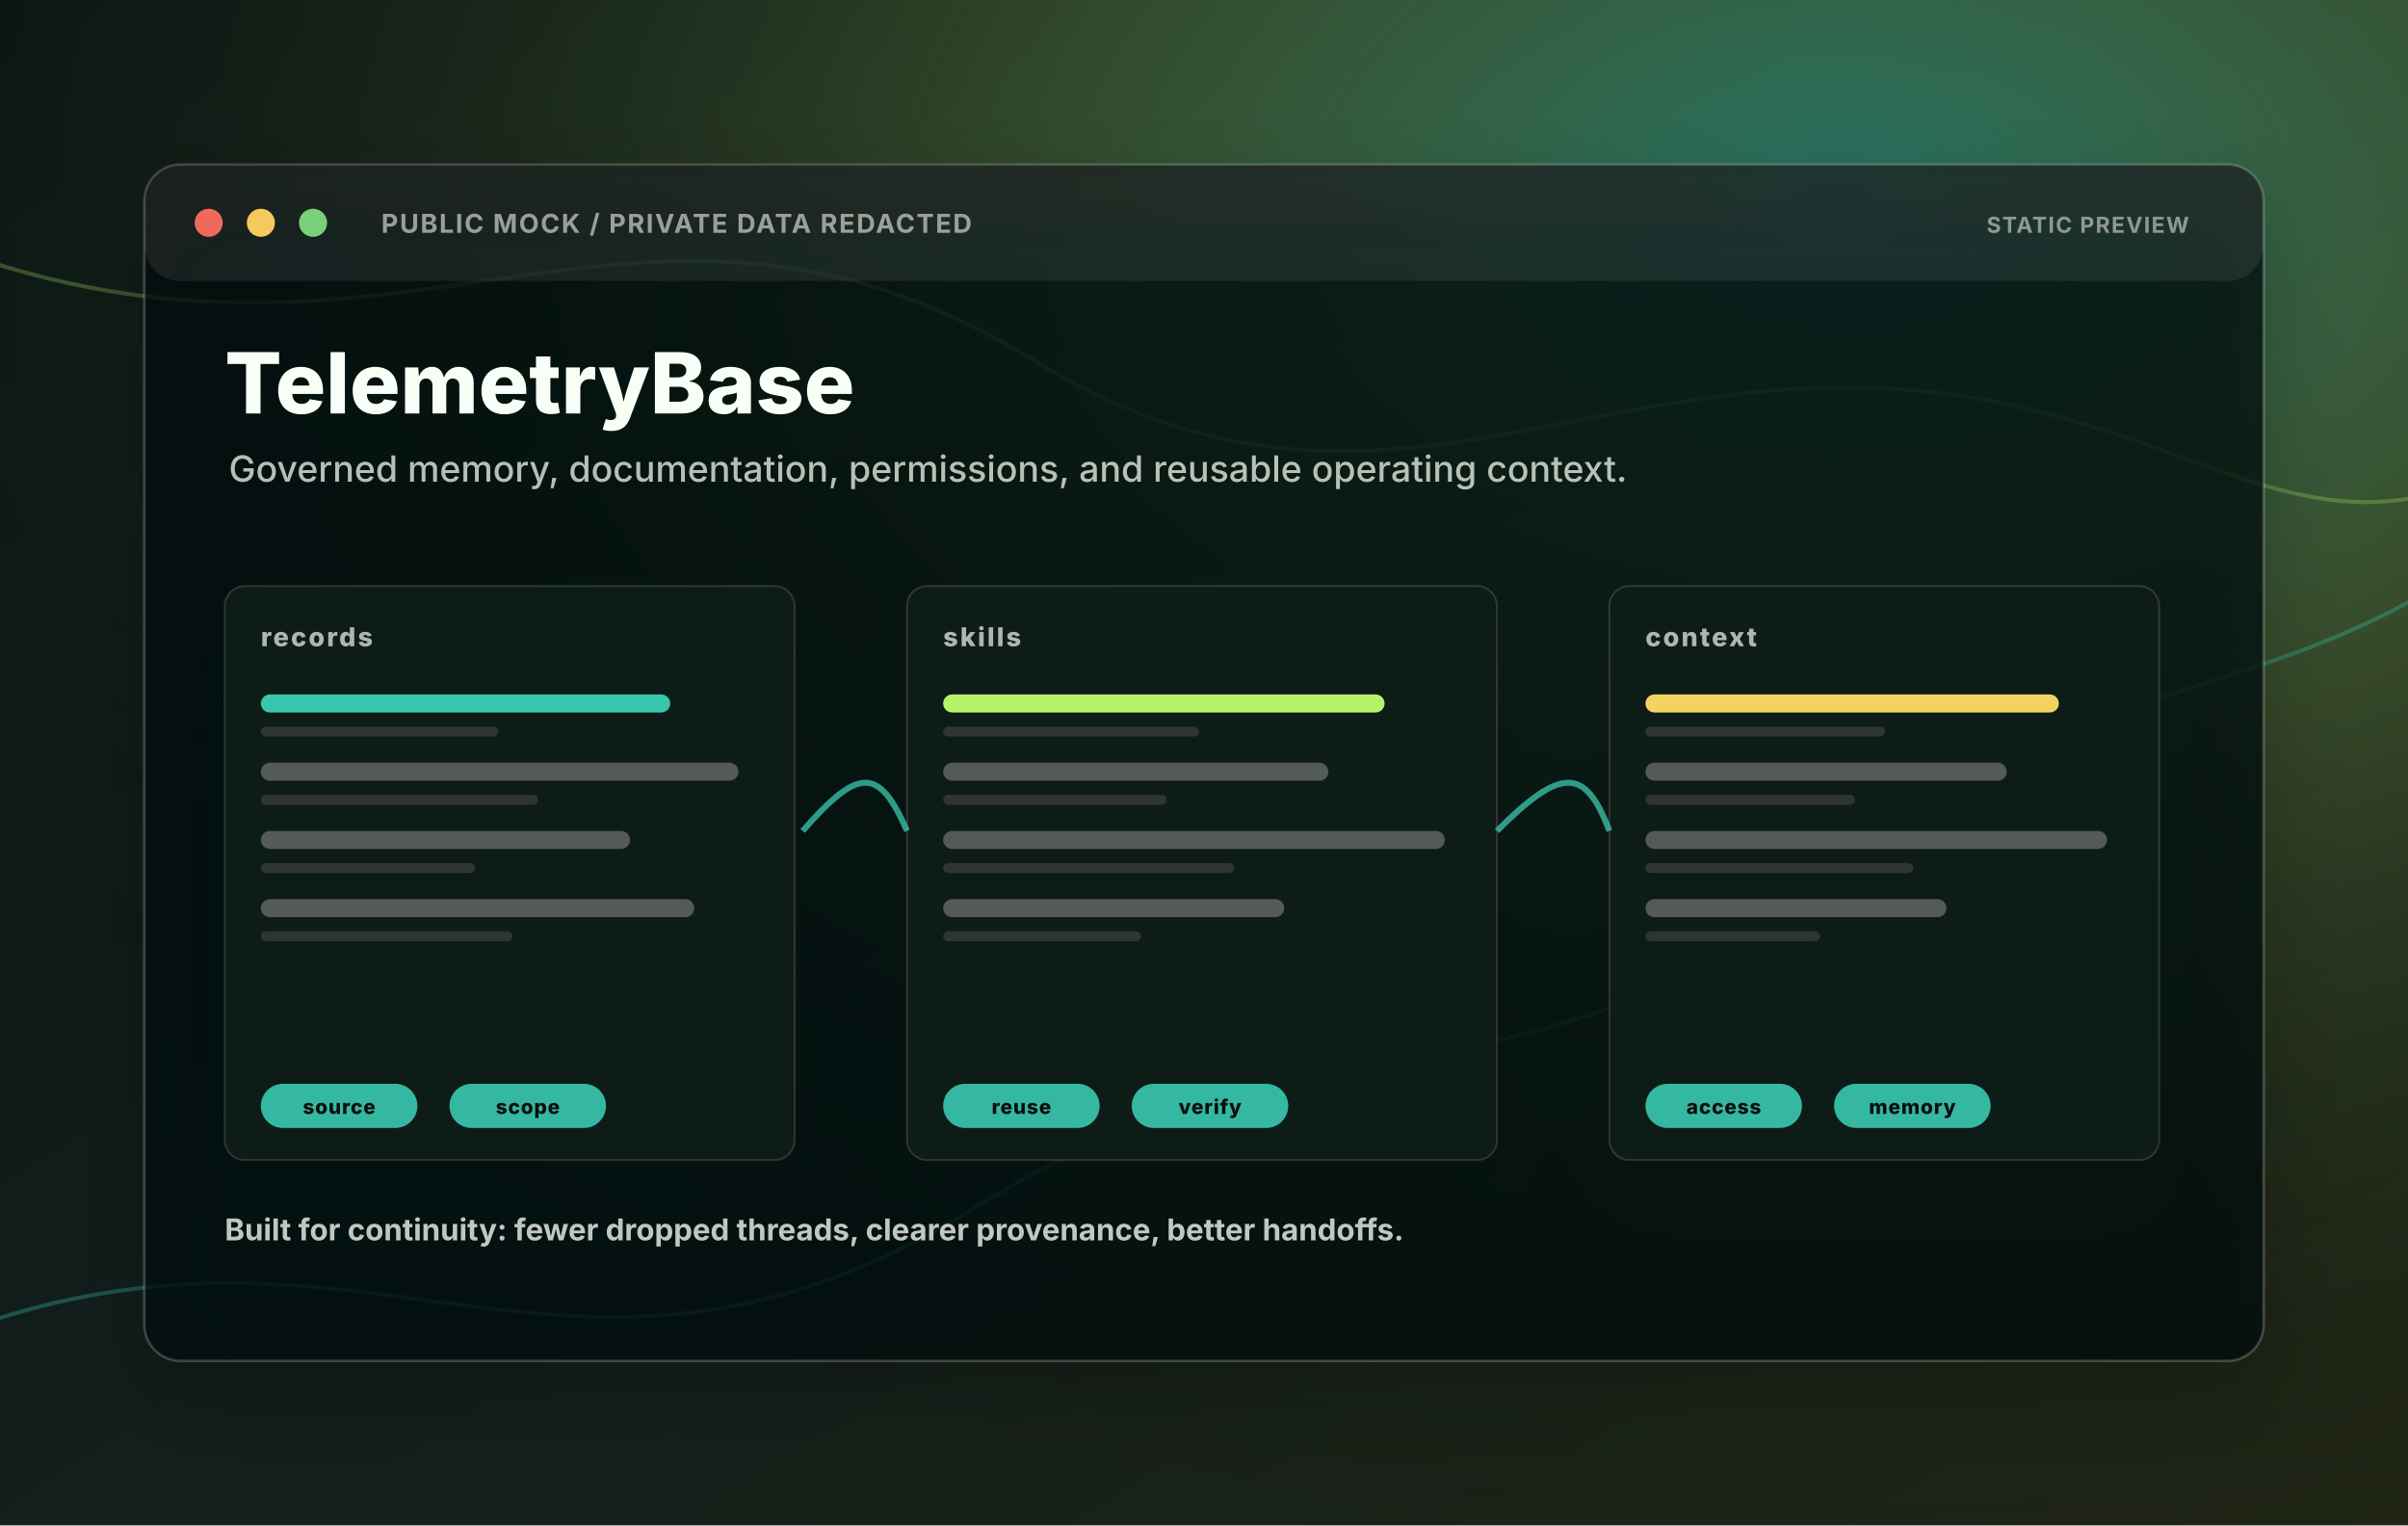
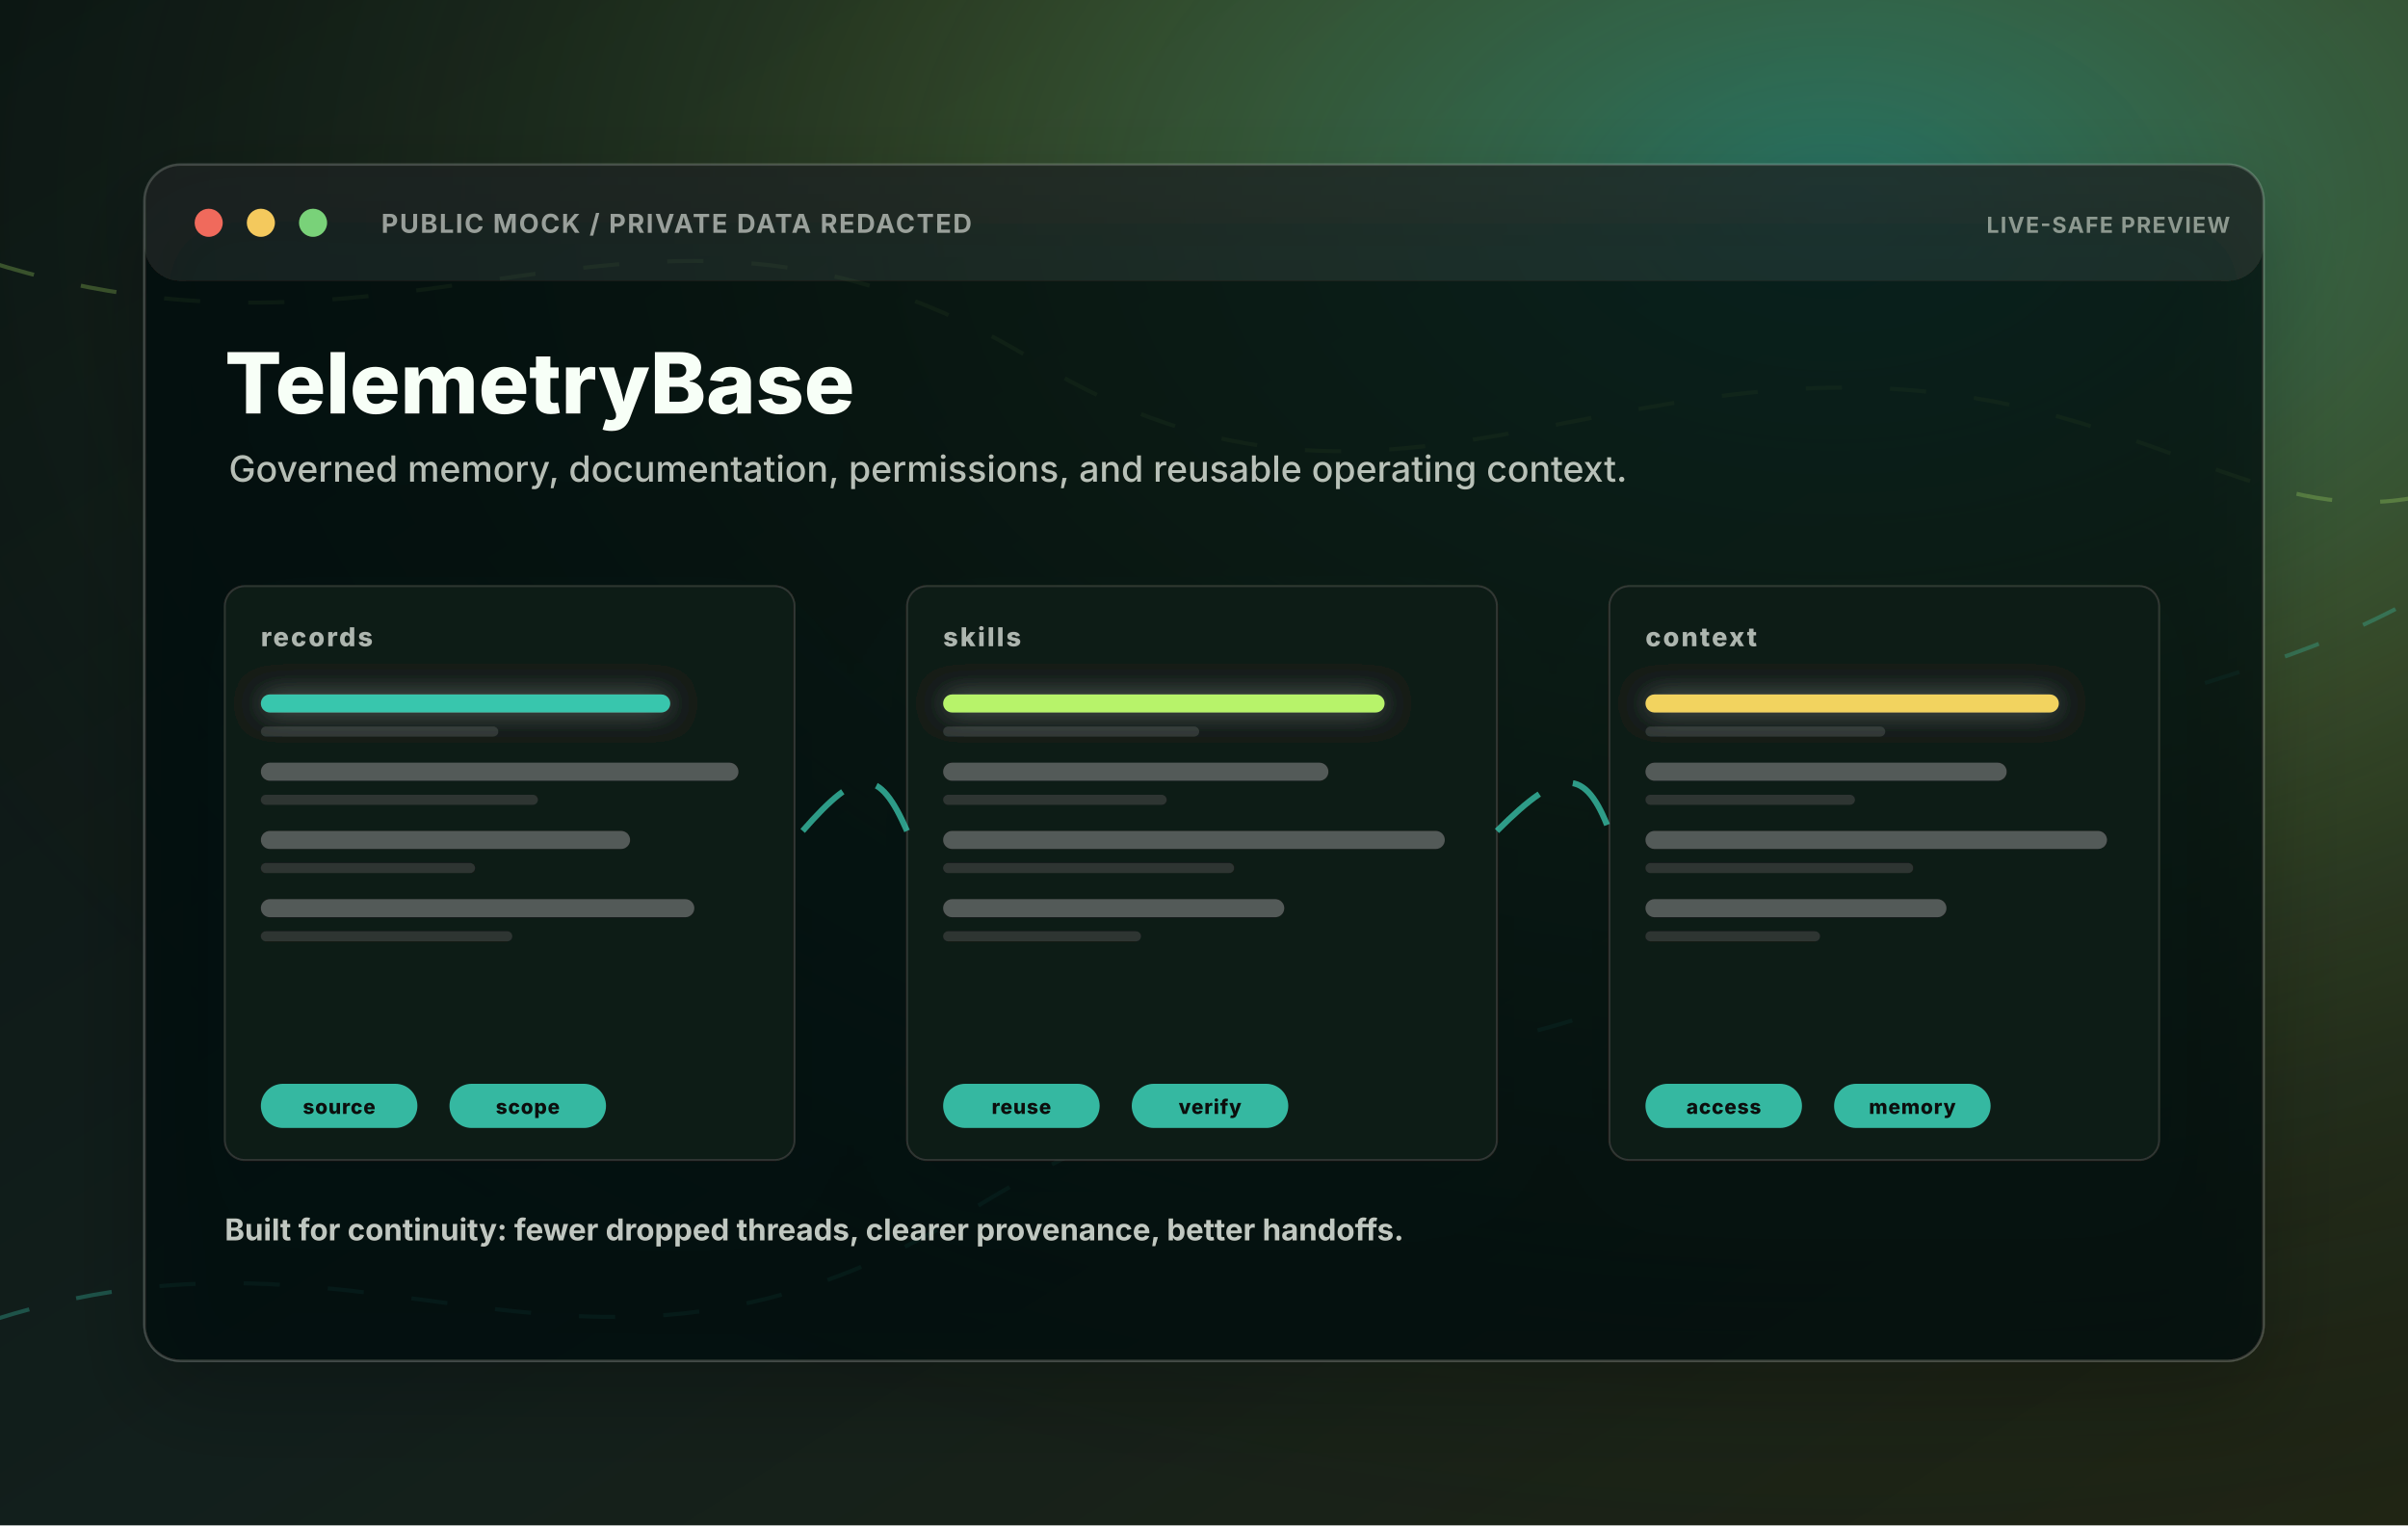
<svg xmlns="http://www.w3.org/2000/svg" width="1200" height="760" viewBox="0 0 1200 760" role="img" aria-labelledby="telemetrybase-title telemetrybase-desc">
  <defs>
    <linearGradient id="telemetrybase-bg" x1="0" x2="1" y1="0" y2="1">
      <stop offset="0" stop-color="#0b1513" />
      <stop offset=".52" stop-color="#121f1c" />
      <stop offset="1" stop-color="#202514" />
    </linearGradient>
    <radialGradient id="telemetrybase-glow" cx=".76" cy=".14" r=".9">
      <stop offset="0" stop-color="#39c6ad" stop-opacity=".5" />
      <stop offset=".42" stop-color="#b7f36b" stop-opacity=".18" />
      <stop offset="1" stop-color="#000" stop-opacity="0" />
    </radialGradient>
+     <linearGradient id="telemetrybase-scan" x1="0" x2="1" y1="0" y2="0">
+       <stop offset="0" stop-color="#fff" stop-opacity="0" />
+       <stop offset=".48" stop-color="#39c6ad" stop-opacity=".24" />
+       <stop offset="1" stop-color="#fff" stop-opacity="0" />
+     </linearGradient>
+     <clipPath id="telemetrybase-viewport">
+       <rect x="72" y="82" width="1056" height="596" rx="18" />
+     </clipPath>
    <filter id="telemetrybase-shadow" x="-20%" y="-20%" width="140%" height="140%">
      <feDropShadow dx="0" dy="18" stdDeviation="22" flood-color="#000" flood-opacity=".32" />
    </filter>
    <style>
      .title { font: 800 42px Inter, Arial, sans-serif; fill: #f7fff7; letter-spacing: 0; }
      .sub { font: 500 18px Inter, Arial, sans-serif; fill: rgba(247,255,247,.72); letter-spacing: 0; }
      .nav { font: 700 13px Inter, Arial, sans-serif; fill: rgba(247,255,247,.56); letter-spacing: .06em; }
      .kicker { font: 800 13px Inter, Arial, sans-serif; fill: rgba(247,255,247,.68); letter-spacing: .08em; text-transform: uppercase; }
      .badge { font: 800 10px Inter, Arial, sans-serif; fill: #07110d; text-anchor: middle; letter-spacing: .04em; }
      .tiny { font: 700 11px Inter, Arial, sans-serif; fill: rgba(247,255,247,.5); letter-spacing: .06em; }
      .label { font: 700 15px Inter, Arial, sans-serif; fill: rgba(247,255,247,.76); letter-spacing: 0; }
+       .ambient-path { stroke-dasharray: 18 24; animation: dashFlow 22s linear infinite; }
+       .ambient-path.alt { animation-direction: reverse; animation-duration: 26s; }
+       .status-dot { animation: statusPulse 3.8s ease-in-out infinite; transform-box: fill-box; transform-origin: center; }
+       .status-dot:nth-of-type(2) { animation-delay: -.9s; }
+       .status-dot:nth-of-type(3) { animation-delay: -1.8s; }
+       .mock-panel { animation: panelWake 8.5s ease-in-out infinite; transform-box: fill-box; transform-origin: center; }
+       .mock-panel-1 { animation-delay: -1.4s; }
+       .mock-panel-2 { animation-delay: -2.8s; }
+       .mock-panel-3 { animation-delay: -4.2s; }
+       .data-line { animation: lineAlive 6.8s ease-in-out infinite; transform-box: fill-box; transform-origin: left center; }
+       .data-line-1 { animation-delay: -1.1s; }
+       .data-line-2 { animation-delay: -2.2s; }
+       .data-line-3 { animation-delay: -3.3s; }
+       .shadow-line { animation-name: lineGhost; }
+       .hot-line { filter: drop-shadow(0 0 7px rgba(247,255,247,.34)); }
+       .badge-chip { animation: chipPulse 7.2s ease-in-out infinite; transform-box: fill-box; transform-origin: center; }
+       .badge-chip-1 { animation-delay: -2.4s; }
+       .flow-line { stroke-dasharray: 28 18; animation: dashFlow 8s linear infinite; }
+       .flow-node { animation: statusPulse 3.2s ease-in-out infinite; transform-box: fill-box; transform-origin: center; }
+       .screen-scan { animation: scanPass 9.5s ease-in-out infinite; transform-box: fill-box; transform-origin: center; }
+       @keyframes dashFlow { to { stroke-dashoffset: -240; } }
+       @keyframes statusPulse {
+         0%, 100% { opacity: .72; transform: scale(1); }
+         44% { opacity: 1; transform: scale(1.28); }
+       }
+       @keyframes panelWake {
+         0%, 100% { opacity: .88; transform: translateY(0); }
+         50% { opacity: 1; transform: translateY(-2px); }
+       }
+       @keyframes lineAlive {
+         0%, 100% { opacity: .76; transform: scaleX(.86); }
+         42% { opacity: 1; transform: scaleX(1); }
+         64% { opacity: .86; transform: scaleX(.94); }
+       }
+       @keyframes lineGhost {
+         0%, 100% { opacity: .42; transform: scaleX(.68); }
+         52% { opacity: .82; transform: scaleX(1); }
+       }
+       @keyframes chipPulse {
+         0%, 100% { opacity: .78; transform: translateY(0); }
+         46% { opacity: 1; transform: translateY(-1px); }
+       }
+       @keyframes scanPass {
+         0%, 18% { transform: translateX(-1260px) skewX(-14deg); opacity: 0; }
+         31% { opacity: .82; }
+         52%, 100% { transform: translateX(1260px) skewX(-14deg); opacity: 0; }
+       }
+       @media (prefers-reduced-motion: reduce) {
+         * { animation: none !important; }
+       }
    </style>
  </defs>
  <rect width="1200" height="760" fill="url(#telemetrybase-bg)" />
  <rect width="1200" height="760" fill="url(#telemetrybase-glow)" />
-   <path d="M-80 690 C170 560 266 738 487 601 C661 494 765 562 918 434 C1054 321 1135 360 1260 260" fill="none" stroke="#39c6ad" stroke-width="2" opacity=".32" />
-   <path d="M-40 118 C199 214 314 56 516 180 C699 292 813 152 1020 206 C1114 231 1161 272 1240 236" fill="none" stroke="#b7f36b" stroke-width="2" opacity=".26" />
+   <path class="ambient-path" d="M-80 690 C170 560 266 738 487 601 C661 494 765 562 918 434 C1054 321 1135 360 1260 260" fill="none" stroke="#39c6ad" stroke-width="2" opacity=".32" />
+   <path class="ambient-path alt" d="M-40 118 C199 214 314 56 516 180 C699 292 813 152 1020 206 C1114 231 1161 272 1240 236" fill="none" stroke="#b7f36b" stroke-width="2" opacity=".26" />
  <g filter="url(#telemetrybase-shadow)">
    <rect x="72" y="82" width="1056" height="596" rx="18" fill="rgba(4,10,8,.74)" stroke="rgba(255,255,255,.18)" stroke-width="1.2" />
    <rect x="72" y="82" width="1056" height="58" rx="18" fill="rgba(255,255,255,.08)" />
-     <circle cx="104" cy="111" r="7" fill="#f06a5b" />
-     <circle cx="130" cy="111" r="7" fill="#f4c95d" />
-     <circle cx="156" cy="111" r="7" fill="#79d279" />
+     <circle class="status-dot" cx="104" cy="111" r="7" fill="#f06a5b" />
+     <circle class="status-dot" cx="130" cy="111" r="7" fill="#f4c95d" />
+     <circle class="status-dot" cx="156" cy="111" r="7" fill="#79d279" />
    <text x="190" y="116" class="nav">PUBLIC MOCK / PRIVATE DATA REDACTED</text>
-     <text x="990" y="116" class="tiny">STATIC PREVIEW</text>
+     <text x="990" y="116" class="tiny">LIVE-SAFE PREVIEW</text>
    <text x="112" y="206" class="title">TelemetryBase</text>
    <text x="114" y="240" class="sub">Governed memory, documentation, permissions, and reusable operating context.</text>
-     <rect x="112" y="292" width="284" height="286" rx="10" fill="#111a17" stroke="rgba(255,255,255,.14)" stroke-width="1" />
-     <text x="130" y="322" class="kicker">records</text>
-     <rect x="130" y="346" width="204" height="9" rx="4.5" fill="#39c6ad" />
-     <rect x="130" y="362" width="118.32" height="5" rx="2.5" fill="rgba(255,255,255,.12)" />
-     <rect x="130" y="380" width="238" height="9" rx="4.5" fill="rgba(255,255,255,.28)" />
-     <rect x="130" y="396" width="138.04" height="5" rx="2.5" fill="rgba(255,255,255,.12)" />
-     <rect x="130" y="414" width="184" height="9" rx="4.5" fill="rgba(255,255,255,.28)" />
-     <rect x="130" y="430" width="106.72" height="5" rx="2.5" fill="rgba(255,255,255,.12)" />
-     <rect x="130" y="448" width="216" height="9" rx="4.5" fill="rgba(255,255,255,.28)" />
-     <rect x="130" y="464" width="125.28" height="5" rx="2.5" fill="rgba(255,255,255,.12)" />
-     <rect x="130" y="540" width="78" height="22" rx="11" fill="#39c6ad" opacity=".92" />
-     <text x="169" y="555" class="badge">source</text>
-     <rect x="224" y="540" width="78" height="22" rx="11" fill="#39c6ad" opacity=".92" />
-     <text x="263" y="555" class="badge">scope</text>
-     <rect x="452" y="292" width="294" height="286" rx="10" fill="#111a17" stroke="rgba(255,255,255,.14)" stroke-width="1" />
-     <text x="470" y="322" class="kicker">skills</text>
-     <rect x="470" y="346" width="220" height="9" rx="4.5" fill="#b7f36b" />
-     <rect x="470" y="362" width="127.6" height="5" rx="2.5" fill="rgba(255,255,255,.12)" />
-     <rect x="470" y="380" width="192" height="9" rx="4.5" fill="rgba(255,255,255,.28)" />
-     <rect x="470" y="396" width="111.36" height="5" rx="2.5" fill="rgba(255,255,255,.12)" />
-     <rect x="470" y="414" width="250" height="9" rx="4.5" fill="rgba(255,255,255,.28)" />
-     <rect x="470" y="430" width="145" height="5" rx="2.5" fill="rgba(255,255,255,.12)" />
-     <rect x="470" y="448" width="170" height="9" rx="4.5" fill="rgba(255,255,255,.28)" />
-     <rect x="470" y="464" width="98.6" height="5" rx="2.5" fill="rgba(255,255,255,.12)" />
-     <rect x="470" y="540" width="78" height="22" rx="11" fill="#39c6ad" opacity=".92" />
-     <text x="509" y="555" class="badge">reuse</text>
-     <rect x="564" y="540" width="78" height="22" rx="11" fill="#39c6ad" opacity=".92" />
-     <text x="603" y="555" class="badge">verify</text>
-     <rect x="802" y="292" width="274" height="286" rx="10" fill="#111a17" stroke="rgba(255,255,255,.14)" stroke-width="1" />
-     <text x="820" y="322" class="kicker">context</text>
-     <rect x="820" y="346" width="206" height="9" rx="4.5" fill="#f2d35f" />
-     <rect x="820" y="362" width="119.48" height="5" rx="2.5" fill="rgba(255,255,255,.12)" />
-     <rect x="820" y="380" width="180" height="9" rx="4.5" fill="rgba(255,255,255,.28)" />
-     <rect x="820" y="396" width="104.4" height="5" rx="2.5" fill="rgba(255,255,255,.12)" />
-     <rect x="820" y="414" width="230" height="9" rx="4.5" fill="rgba(255,255,255,.28)" />
-     <rect x="820" y="430" width="133.4" height="5" rx="2.5" fill="rgba(255,255,255,.12)" />
-     <rect x="820" y="448" width="150" height="9" rx="4.5" fill="rgba(255,255,255,.28)" />
-     <rect x="820" y="464" width="87" height="5" rx="2.5" fill="rgba(255,255,255,.12)" />
-     <rect x="820" y="540" width="78" height="22" rx="11" fill="#39c6ad" opacity=".92" />
-     <text x="859" y="555" class="badge">access</text>
-     <rect x="914" y="540" width="78" height="22" rx="11" fill="#39c6ad" opacity=".92" />
-     <text x="953" y="555" class="badge">memory</text>
-     <path d="M400 414 C428 382 438 382 452 414 M746 414 C778 382 790 382 802 414" stroke="#39c6ad" stroke-width="3" fill="none" opacity=".76" />
+     <g class="mock-panel mock-panel-0">
+       <rect x="112" y="292" width="284" height="286" rx="10" fill="#111a17" stroke="rgba(255,255,255,.14)" stroke-width="1" />
+       <text x="130" y="322" class="kicker">records</text>
+       <rect class="data-line data-line-0 hot-line" x="130" y="346" width="204" height="9" rx="4.5" fill="#39c6ad" />
+       <rect class="data-line shadow-line data-line-0" x="130" y="362" width="118.32" height="5" rx="2.5" fill="rgba(255,255,255,.12)" />
+       <rect class="data-line data-line-1" x="130" y="380" width="238" height="9" rx="4.5" fill="rgba(255,255,255,.28)" />
+       <rect class="data-line shadow-line data-line-1" x="130" y="396" width="138.04" height="5" rx="2.5" fill="rgba(255,255,255,.12)" />
+       <rect class="data-line data-line-2" x="130" y="414" width="184" height="9" rx="4.5" fill="rgba(255,255,255,.28)" />
+       <rect class="data-line shadow-line data-line-2" x="130" y="430" width="106.72" height="5" rx="2.5" fill="rgba(255,255,255,.12)" />
+       <rect class="data-line data-line-3" x="130" y="448" width="216" height="9" rx="4.5" fill="rgba(255,255,255,.28)" />
+       <rect class="data-line shadow-line data-line-3" x="130" y="464" width="125.28" height="5" rx="2.5" fill="rgba(255,255,255,.12)" />
+       <rect class="badge-chip badge-chip-0" x="130" y="540" width="78" height="22" rx="11" fill="#39c6ad" opacity=".92" />
+       <text x="169" y="555" class="badge">source</text>
+       <rect class="badge-chip badge-chip-1" x="224" y="540" width="78" height="22" rx="11" fill="#39c6ad" opacity=".92" />
+       <text x="263" y="555" class="badge">scope</text>
+     </g>
+     <g class="mock-panel mock-panel-1">
+       <rect x="452" y="292" width="294" height="286" rx="10" fill="#111a17" stroke="rgba(255,255,255,.14)" stroke-width="1" />
+       <text x="470" y="322" class="kicker">skills</text>
+       <rect class="data-line data-line-0 hot-line" x="470" y="346" width="220" height="9" rx="4.5" fill="#b7f36b" />
+       <rect class="data-line shadow-line data-line-0" x="470" y="362" width="127.6" height="5" rx="2.5" fill="rgba(255,255,255,.12)" />
+       <rect class="data-line data-line-1" x="470" y="380" width="192" height="9" rx="4.5" fill="rgba(255,255,255,.28)" />
+       <rect class="data-line shadow-line data-line-1" x="470" y="396" width="111.36" height="5" rx="2.5" fill="rgba(255,255,255,.12)" />
+       <rect class="data-line data-line-2" x="470" y="414" width="250" height="9" rx="4.5" fill="rgba(255,255,255,.28)" />
+       <rect class="data-line shadow-line data-line-2" x="470" y="430" width="145" height="5" rx="2.5" fill="rgba(255,255,255,.12)" />
+       <rect class="data-line data-line-3" x="470" y="448" width="170" height="9" rx="4.5" fill="rgba(255,255,255,.28)" />
+       <rect class="data-line shadow-line data-line-3" x="470" y="464" width="98.6" height="5" rx="2.5" fill="rgba(255,255,255,.12)" />
+       <rect class="badge-chip badge-chip-0" x="470" y="540" width="78" height="22" rx="11" fill="#39c6ad" opacity=".92" />
+       <text x="509" y="555" class="badge">reuse</text>
+       <rect class="badge-chip badge-chip-1" x="564" y="540" width="78" height="22" rx="11" fill="#39c6ad" opacity=".92" />
+       <text x="603" y="555" class="badge">verify</text>
+     </g>
+     <g class="mock-panel mock-panel-2">
+       <rect x="802" y="292" width="274" height="286" rx="10" fill="#111a17" stroke="rgba(255,255,255,.14)" stroke-width="1" />
+       <text x="820" y="322" class="kicker">context</text>
+       <rect class="data-line data-line-0 hot-line" x="820" y="346" width="206" height="9" rx="4.5" fill="#f2d35f" />
+       <rect class="data-line shadow-line data-line-0" x="820" y="362" width="119.48" height="5" rx="2.5" fill="rgba(255,255,255,.12)" />
+       <rect class="data-line data-line-1" x="820" y="380" width="180" height="9" rx="4.5" fill="rgba(255,255,255,.28)" />
+       <rect class="data-line shadow-line data-line-1" x="820" y="396" width="104.4" height="5" rx="2.5" fill="rgba(255,255,255,.12)" />
+       <rect class="data-line data-line-2" x="820" y="414" width="230" height="9" rx="4.5" fill="rgba(255,255,255,.28)" />
+       <rect class="data-line shadow-line data-line-2" x="820" y="430" width="133.4" height="5" rx="2.5" fill="rgba(255,255,255,.12)" />
+       <rect class="data-line data-line-3" x="820" y="448" width="150" height="9" rx="4.5" fill="rgba(255,255,255,.28)" />
+       <rect class="data-line shadow-line data-line-3" x="820" y="464" width="87" height="5" rx="2.5" fill="rgba(255,255,255,.12)" />
+       <rect class="badge-chip badge-chip-0" x="820" y="540" width="78" height="22" rx="11" fill="#39c6ad" opacity=".92" />
+       <text x="859" y="555" class="badge">access</text>
+       <rect class="badge-chip badge-chip-1" x="914" y="540" width="78" height="22" rx="11" fill="#39c6ad" opacity=".92" />
+       <text x="953" y="555" class="badge">memory</text>
+     </g>
+     <path class="flow-line" d="M400 414 C428 382 438 382 452 414 M746 414 C778 382 790 382 802 414" stroke="#39c6ad" stroke-width="3" fill="none" opacity=".76" />
    <text x="112" y="618" class="label">Built for continuity: fewer dropped threads, clearer provenance, better handoffs.</text>
+     <g clip-path="url(#telemetrybase-viewport)" pointer-events="none">
+       <rect class="screen-scan" x="-140" y="82" width="180" height="596" fill="url(#telemetrybase-scan)" opacity=".72" />
+     </g>
  </g>
</svg>
